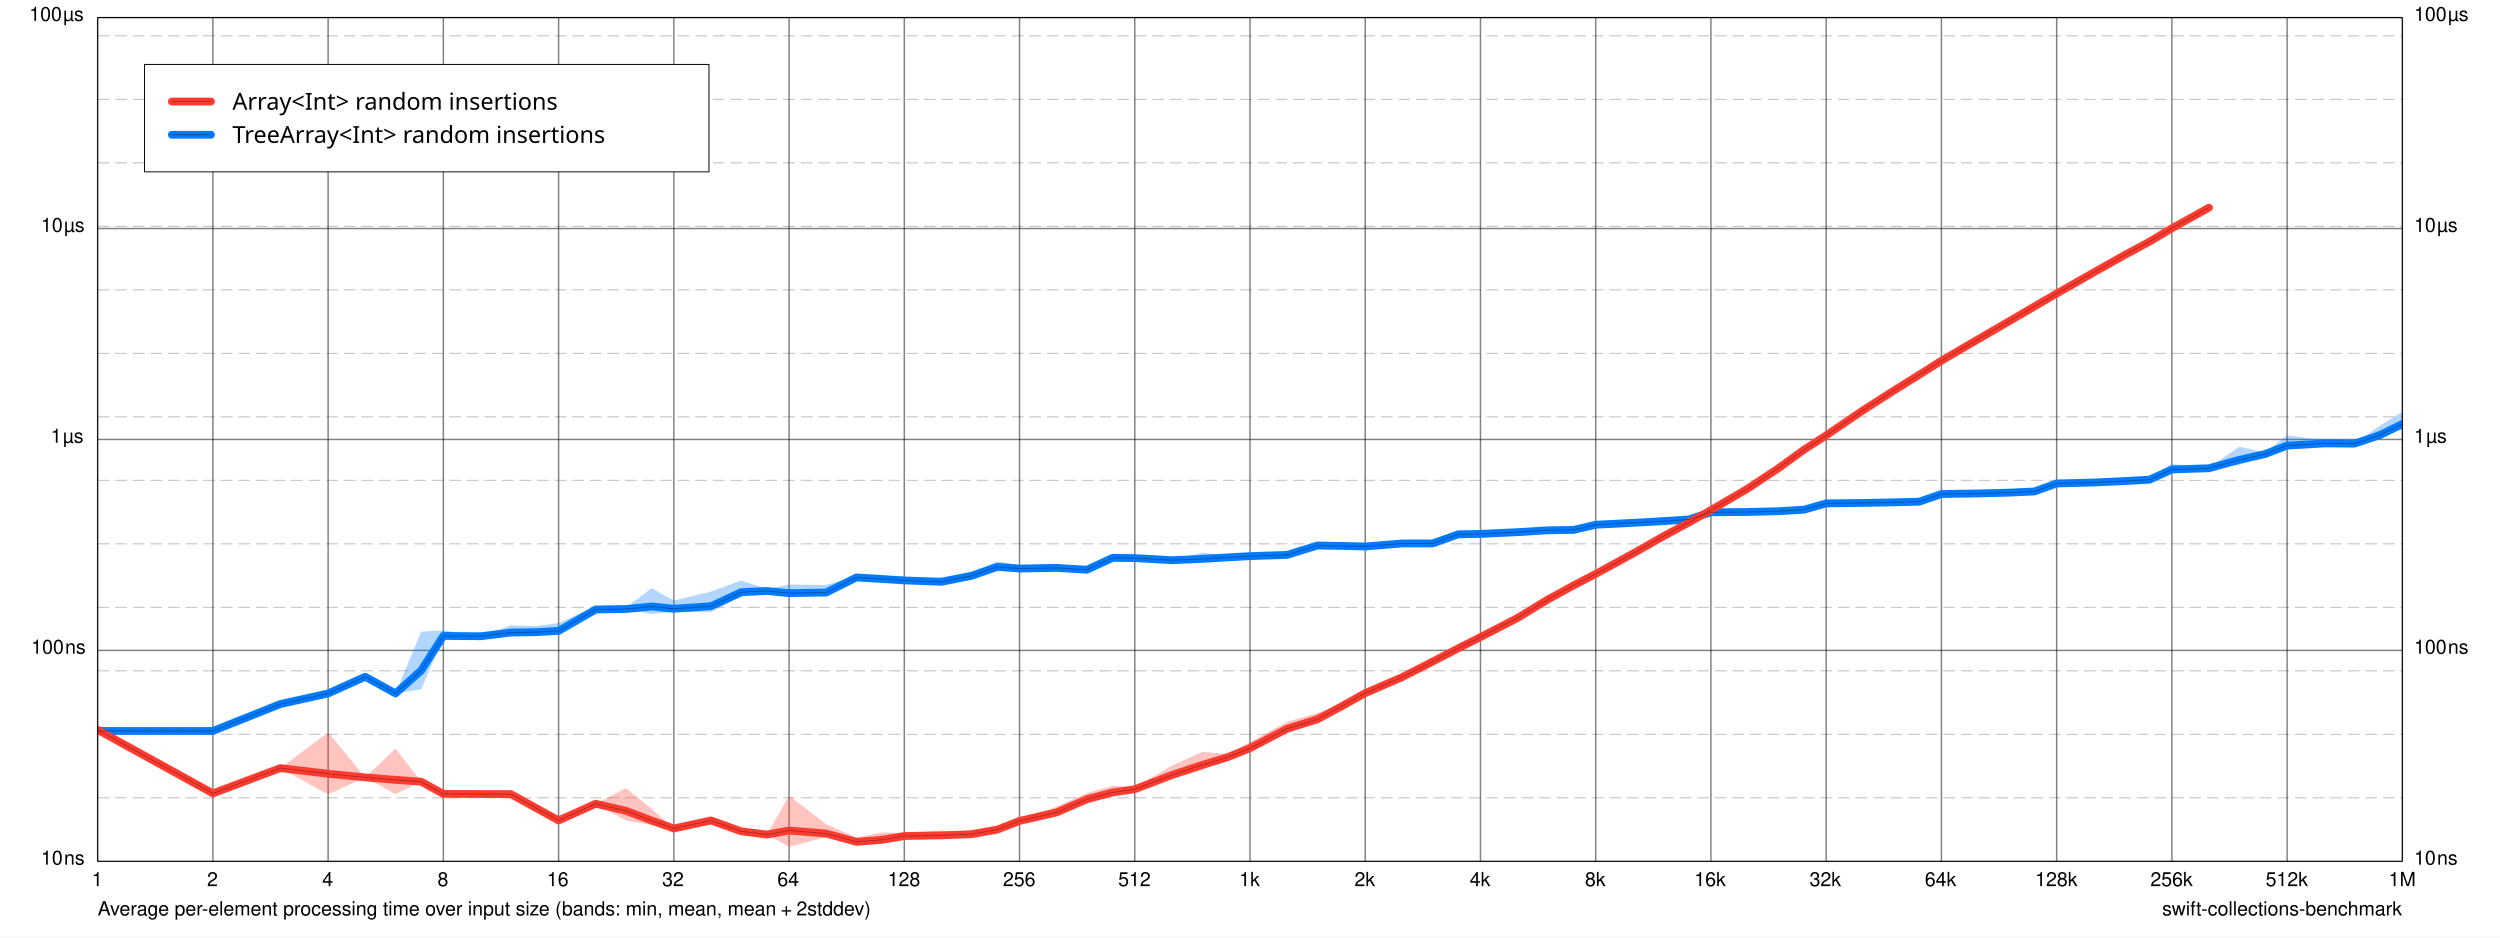
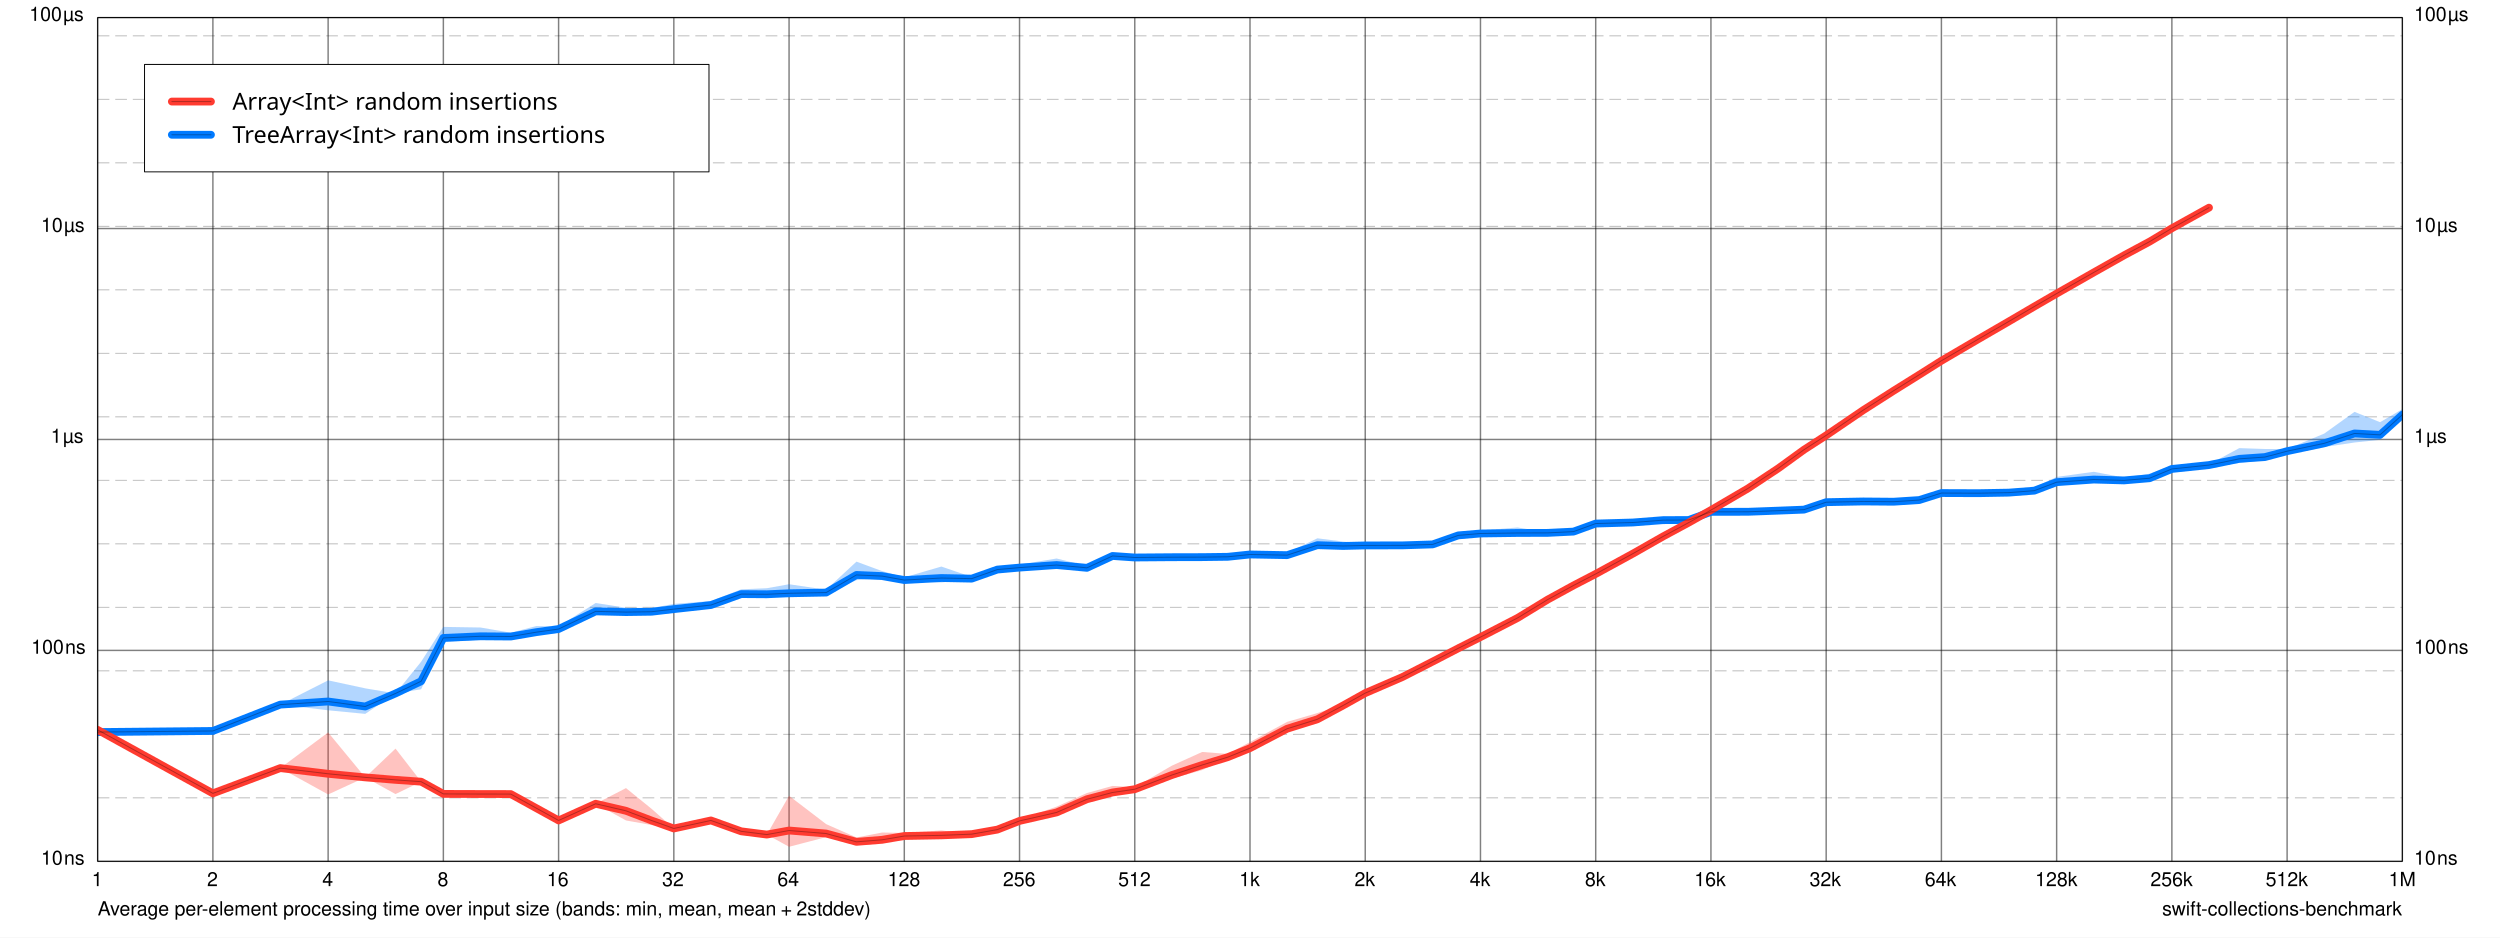
<svg xmlns="http://www.w3.org/2000/svg" xmlns:xlink="http://www.w3.org/1999/xlink" width="1280.0px" height="480.0px" viewBox="0.0 0.0 1280.0 480.0" version="1.1">
  <path d="M 0 0 L 0 480 L 1280 480 L 1280 0 z" fill="#FFFFFF" fill-opacity="1.0" stroke="none" />
  <text x="50" y="468.7" font-family="Helvetica" font-size="10" font-weight="normal" font-style="normal" fill="#000000" fill-opacity="1">Average per-element processing time over input size (bands: min, mean, mean + 2stddev)</text>
  <a xlink:href="https://github.com/apple/swift-collections-benchmark">
    <text x="1107" y="468.7" font-family="Helvetica" font-size="10" font-weight="normal" font-style="normal" fill="#000000" fill-opacity="1">swift-collections-benchmark</text>
  </a>
  <path d="M 50 9 L 50 441" fill="none" stroke-width="0.75" stroke="#000000" stroke-opacity="0.498" stroke-linecap="butt" stroke-linejoin="round" />
  <text x="47" y="453.7" font-family="Helvetica" font-size="10" font-weight="normal" font-style="normal" fill="#000000" fill-opacity="1">1</text>
  <path d="M 109 9 L 109 441" fill="none" stroke-width="0.75" stroke="#000000" stroke-opacity="0.498" stroke-linecap="butt" stroke-linejoin="round" />
  <text x="106" y="453.7" font-family="Helvetica" font-size="10" font-weight="normal" font-style="normal" fill="#000000" fill-opacity="1">2</text>
  <path d="M 168 9 L 168 441" fill="none" stroke-width="0.75" stroke="#000000" stroke-opacity="0.498" stroke-linecap="butt" stroke-linejoin="round" />
  <text x="165" y="453.7" font-family="Helvetica" font-size="10" font-weight="normal" font-style="normal" fill="#000000" fill-opacity="1">4</text>
  <path d="M 227 9 L 227 441" fill="none" stroke-width="0.75" stroke="#000000" stroke-opacity="0.498" stroke-linecap="butt" stroke-linejoin="round" />
  <text x="224" y="453.7" font-family="Helvetica" font-size="10" font-weight="normal" font-style="normal" fill="#000000" fill-opacity="1">8</text>
  <path d="M 286 9 L 286 441" fill="none" stroke-width="0.75" stroke="#000000" stroke-opacity="0.498" stroke-linecap="butt" stroke-linejoin="round" />
  <text x="280" y="453.7" font-family="Helvetica" font-size="10" font-weight="normal" font-style="normal" fill="#000000" fill-opacity="1">16</text>
  <path d="M 345 9 L 345 441" fill="none" stroke-width="0.75" stroke="#000000" stroke-opacity="0.498" stroke-linecap="butt" stroke-linejoin="round" />
  <text x="339" y="453.7" font-family="Helvetica" font-size="10" font-weight="normal" font-style="normal" fill="#000000" fill-opacity="1">32</text>
  <path d="M 404 9 L 404 441" fill="none" stroke-width="0.75" stroke="#000000" stroke-opacity="0.498" stroke-linecap="butt" stroke-linejoin="round" />
  <text x="398" y="453.7" font-family="Helvetica" font-size="10" font-weight="normal" font-style="normal" fill="#000000" fill-opacity="1">64</text>
  <path d="M 463 9 L 463 441" fill="none" stroke-width="0.75" stroke="#000000" stroke-opacity="0.498" stroke-linecap="butt" stroke-linejoin="round" />
  <text x="454.5" y="453.7" font-family="Helvetica" font-size="10" font-weight="normal" font-style="normal" fill="#000000" fill-opacity="1">128</text>
  <path d="M 522 9 L 522 441" fill="none" stroke-width="0.75" stroke="#000000" stroke-opacity="0.498" stroke-linecap="butt" stroke-linejoin="round" />
  <text x="513.5" y="453.7" font-family="Helvetica" font-size="10" font-weight="normal" font-style="normal" fill="#000000" fill-opacity="1">256</text>
  <path d="M 581 9 L 581 441" fill="none" stroke-width="0.75" stroke="#000000" stroke-opacity="0.498" stroke-linecap="butt" stroke-linejoin="round" />
  <text x="572.5" y="453.7" font-family="Helvetica" font-size="10" font-weight="normal" font-style="normal" fill="#000000" fill-opacity="1">512</text>
  <path d="M 640 9 L 640 441" fill="none" stroke-width="0.75" stroke="#000000" stroke-opacity="0.498" stroke-linecap="butt" stroke-linejoin="round" />
  <text x="634.5" y="453.7" font-family="Helvetica" font-size="10" font-weight="normal" font-style="normal" fill="#000000" fill-opacity="1">1k</text>
  <path d="M 699 9 L 699 441" fill="none" stroke-width="0.75" stroke="#000000" stroke-opacity="0.498" stroke-linecap="butt" stroke-linejoin="round" />
  <text x="693.5" y="453.7" font-family="Helvetica" font-size="10" font-weight="normal" font-style="normal" fill="#000000" fill-opacity="1">2k</text>
  <path d="M 758 9 L 758 441" fill="none" stroke-width="0.75" stroke="#000000" stroke-opacity="0.498" stroke-linecap="butt" stroke-linejoin="round" />
  <text x="752.5" y="453.7" font-family="Helvetica" font-size="10" font-weight="normal" font-style="normal" fill="#000000" fill-opacity="1">4k</text>
  <path d="M 817 9 L 817 441" fill="none" stroke-width="0.75" stroke="#000000" stroke-opacity="0.498" stroke-linecap="butt" stroke-linejoin="round" />
  <text x="811.5" y="453.7" font-family="Helvetica" font-size="10" font-weight="normal" font-style="normal" fill="#000000" fill-opacity="1">8k</text>
  <path d="M 876 9 L 876 441" fill="none" stroke-width="0.75" stroke="#000000" stroke-opacity="0.498" stroke-linecap="butt" stroke-linejoin="round" />
  <text x="867.5" y="453.7" font-family="Helvetica" font-size="10" font-weight="normal" font-style="normal" fill="#000000" fill-opacity="1">16k</text>
  <path d="M 935 9 L 935 441" fill="none" stroke-width="0.75" stroke="#000000" stroke-opacity="0.498" stroke-linecap="butt" stroke-linejoin="round" />
  <text x="926.5" y="453.7" font-family="Helvetica" font-size="10" font-weight="normal" font-style="normal" fill="#000000" fill-opacity="1">32k</text>
  <path d="M 994 9 L 994 441" fill="none" stroke-width="0.75" stroke="#000000" stroke-opacity="0.498" stroke-linecap="butt" stroke-linejoin="round" />
  <text x="985.5" y="453.7" font-family="Helvetica" font-size="10" font-weight="normal" font-style="normal" fill="#000000" fill-opacity="1">64k</text>
  <path d="M 1053 9 L 1053 441" fill="none" stroke-width="0.75" stroke="#000000" stroke-opacity="0.498" stroke-linecap="butt" stroke-linejoin="round" />
  <text x="1042" y="453.7" font-family="Helvetica" font-size="10" font-weight="normal" font-style="normal" fill="#000000" fill-opacity="1">128k</text>
  <path d="M 1112 9 L 1112 441" fill="none" stroke-width="0.75" stroke="#000000" stroke-opacity="0.498" stroke-linecap="butt" stroke-linejoin="round" />
  <text x="1101" y="453.7" font-family="Helvetica" font-size="10" font-weight="normal" font-style="normal" fill="#000000" fill-opacity="1">256k</text>
  <path d="M 1171 9 L 1171 441" fill="none" stroke-width="0.75" stroke="#000000" stroke-opacity="0.498" stroke-linecap="butt" stroke-linejoin="round" />
  <text x="1160" y="453.7" font-family="Helvetica" font-size="10" font-weight="normal" font-style="normal" fill="#000000" fill-opacity="1">512k</text>
  <path d="M 1230 9 L 1230 441" fill="none" stroke-width="0.75" stroke="#000000" stroke-opacity="0.498" stroke-linecap="butt" stroke-linejoin="round" />
  <text x="1223" y="453.7" font-family="Helvetica" font-size="10" font-weight="normal" font-style="normal" fill="#000000" fill-opacity="1">1M</text>
  <path d="M 50 441 L 1230 441" fill="none" stroke-width="0.75" stroke="#000000" stroke-opacity="0.498" stroke-linecap="butt" stroke-linejoin="round" />
  <text x="21" y="442.7" font-family="Helvetica" font-size="10" font-weight="normal" font-style="normal" fill="#000000" fill-opacity="1">10 ns</text>
  <text x="1236" y="442.7" font-family="Helvetica" font-size="10" font-weight="normal" font-style="normal" fill="#000000" fill-opacity="1">10 ns</text>
  <path d="M 50 333 L 1230 333" fill="none" stroke-width="0.75" stroke="#000000" stroke-opacity="0.498" stroke-linecap="butt" stroke-linejoin="round" />
  <text x="16" y="334.7" font-family="Helvetica" font-size="10" font-weight="normal" font-style="normal" fill="#000000" fill-opacity="1">100 ns</text>
  <text x="1236" y="334.7" font-family="Helvetica" font-size="10" font-weight="normal" font-style="normal" fill="#000000" fill-opacity="1">100 ns</text>
  <path d="M 50 225 L 1230 225" fill="none" stroke-width="0.75" stroke="#000000" stroke-opacity="0.498" stroke-linecap="butt" stroke-linejoin="round" />
  <text x="26" y="226.7" font-family="Helvetica" font-size="10" font-weight="normal" font-style="normal" fill="#000000" fill-opacity="1">1 µs</text>
  <text x="1236" y="226.7" font-family="Helvetica" font-size="10" font-weight="normal" font-style="normal" fill="#000000" fill-opacity="1">1 µs</text>
  <path d="M 50 117 L 1230 117" fill="none" stroke-width="0.75" stroke="#000000" stroke-opacity="0.498" stroke-linecap="butt" stroke-linejoin="round" />
  <text x="21" y="118.7" font-family="Helvetica" font-size="10" font-weight="normal" font-style="normal" fill="#000000" fill-opacity="1">10 µs</text>
  <text x="1236" y="118.7" font-family="Helvetica" font-size="10" font-weight="normal" font-style="normal" fill="#000000" fill-opacity="1">10 µs</text>
  <path d="M 50 9 L 1230 9" fill="none" stroke-width="0.75" stroke="#000000" stroke-opacity="0.498" stroke-linecap="butt" stroke-linejoin="round" />
  <text x="15" y="10.7" font-family="Helvetica" font-size="10" font-weight="normal" font-style="normal" fill="#000000" fill-opacity="1">100 µs</text>
  <text x="1236" y="10.7" font-family="Helvetica" font-size="10" font-weight="normal" font-style="normal" fill="#000000" fill-opacity="1">100 µs</text>
  <path d="M 50 408.49 L 1230 408.49" fill="none" stroke-width="0.5" stroke="#000000" stroke-opacity="0.259" stroke-linecap="butt" stroke-linejoin="round" stroke-dasharray="6 3" stroke-dashoffset="0" />
  <path d="M 50 375.98 L 1230 375.98" fill="none" stroke-width="0.5" stroke="#000000" stroke-opacity="0.259" stroke-linecap="butt" stroke-linejoin="round" stroke-dasharray="6 3" stroke-dashoffset="0" />
  <path d="M 50 343.47 L 1230 343.47" fill="none" stroke-width="0.5" stroke="#000000" stroke-opacity="0.259" stroke-linecap="butt" stroke-linejoin="round" stroke-dasharray="6 3" stroke-dashoffset="0" />
  <path d="M 50 310.96 L 1230 310.96" fill="none" stroke-width="0.5" stroke="#000000" stroke-opacity="0.259" stroke-linecap="butt" stroke-linejoin="round" stroke-dasharray="6 3" stroke-dashoffset="0" />
  <path d="M 50 278.44 L 1230 278.44" fill="none" stroke-width="0.5" stroke="#000000" stroke-opacity="0.259" stroke-linecap="butt" stroke-linejoin="round" stroke-dasharray="6 3" stroke-dashoffset="0" />
  <path d="M 50 245.93 L 1230 245.93" fill="none" stroke-width="0.5" stroke="#000000" stroke-opacity="0.259" stroke-linecap="butt" stroke-linejoin="round" stroke-dasharray="6 3" stroke-dashoffset="0" />
  <path d="M 50 213.42 L 1230 213.42" fill="none" stroke-width="0.5" stroke="#000000" stroke-opacity="0.259" stroke-linecap="butt" stroke-linejoin="round" stroke-dasharray="6 3" stroke-dashoffset="0" />
  <path d="M 50 180.91 L 1230 180.91" fill="none" stroke-width="0.5" stroke="#000000" stroke-opacity="0.259" stroke-linecap="butt" stroke-linejoin="round" stroke-dasharray="6 3" stroke-dashoffset="0" />
  <path d="M 50 148.4 L 1230 148.4" fill="none" stroke-width="0.5" stroke="#000000" stroke-opacity="0.259" stroke-linecap="butt" stroke-linejoin="round" stroke-dasharray="6 3" stroke-dashoffset="0" />
  <path d="M 50 115.89 L 1230 115.89" fill="none" stroke-width="0.5" stroke="#000000" stroke-opacity="0.259" stroke-linecap="butt" stroke-linejoin="round" stroke-dasharray="6 3" stroke-dashoffset="0" />
  <path d="M 50 83.376 L 1230 83.376" fill="none" stroke-width="0.5" stroke="#000000" stroke-opacity="0.259" stroke-linecap="butt" stroke-linejoin="round" stroke-dasharray="6 3" stroke-dashoffset="0" />
  <path d="M 50 50.865 L 1230 50.865" fill="none" stroke-width="0.5" stroke="#000000" stroke-opacity="0.259" stroke-linecap="butt" stroke-linejoin="round" stroke-dasharray="6 3" stroke-dashoffset="0" />
  <path d="M 50 18.354 L 1230 18.354" fill="none" stroke-width="0.5" stroke="#000000" stroke-opacity="0.259" stroke-linecap="butt" stroke-linejoin="round" stroke-dasharray="6 3" stroke-dashoffset="0" />
  <path d="M 74 33 L 74 88 L 363 88 L 363 33 z" fill="#FFFFFF" fill-opacity="1.0" stroke="none" />
  <clipPath id="clip-0">
    <path d="M 50 9 L 50 441 L 1230 441 L 1230 9 z" />
  </clipPath>
  <g clip-path="url(#clip-0)">
-     <path d="M 50 372.68L 109 374.25L 143.51 360.48L 168 355.04L 186.99 346.49L 202.51 355.04L 215.63 323.45L 227 322.7L 245.99 325.76L 261.51 320.19L 274.63 320.54L 286 319L 304.99 310.32L 320.51 311.1L 333.63 301.14L 345 307.47L 363.99 302.91L 379.51 297.19L 392.63 301.57L 404 299.27L 422.99 299.51L 438.51 294.87L 451.63 294.67L 463 296.27L 481.99 295.64L 497.51 292.86L 510.63 287.44L 522 289.45L 540.99 288.84L 556.51 291.56L 569.63 285.37L 581 284.63L 599.99 286.74L 615.51 282.96L 628.63 284.41L 640 284.67L 658.99 282.76L 674.51 278.84L 687.63 278.81L 699 278.87L 717.99 278.07L 733.51 277.31L 746.63 273.39L 758 273.06L 776.99 270.61L 792.51 269.75L 805.63 271.06L 817 268.05L 835.99 266.93L 851.51 264.66L 864.63 264.77L 876 261.07L 894.99 261.81L 910.51 261.35L 923.63 260.75L 935 257.44L 953.99 256.05L 969.51 256.97L 982.63 256.01L 994 252.92L 1013 252.22L 1028.5 252.24L 1041.6 250.81L 1053 247.13L 1072 247.01L 1087.5 245.51L 1100.6 244.5L 1112 237.59L 1131 239.36L 1146.5 228.72L 1159.6 231.58L 1171 222.87L 1190 225.48L 1205.5 227.07L 1218.6 217.9L 1230 210.79L 1230 219.57L 1218.6 224.55L 1205.5 227.16L 1190 227.58L 1171 230.18L 1159.6 232.83L 1146.5 238.07L 1131 239.88L 1112 241.4L 1100.6 245.97L 1087.5 246.59L 1072 247.05L 1053 247.69L 1041.6 251.92L 1028.5 252.25L 1013 252.79L 994 252.95L 982.63 257.17L 969.51 257.3L 953.99 258.03L 935 257.83L 923.63 261.04L 910.51 261.9L 894.99 262.25L 876 262.72L 864.63 266.42L 851.51 267.64L 835.99 267.96L 817 268.89L 805.63 271.41L 792.51 272.15L 776.99 273.14L 758 273.47L 746.63 273.63L 733.51 278.57L 717.99 278.29L 699 280.13L 687.63 279.8L 674.51 279.46L 658.99 284.6L 640 284.76L 628.63 285.73L 615.51 287.33L 599.99 286.85L 581 286.14L 569.63 285.71L 556.51 291.76L 540.99 291.46L 522 291.7L 510.63 291.26L 497.51 295.5L 481.99 298.69L 463 297.49L 451.63 297.09L 438.51 295.91L 422.99 304.84L 404 305.34L 392.63 302.96L 379.51 305.51L 363.99 313.33L 345 313.25L 333.63 314.36L 320.51 312.07L 304.99 312.7L 286 324.52L 274.63 324.81L 261.51 325.24L 245.99 325.76L 227 326.65L 215.63 352.9L 202.51 355.04L 186.99 346.49L 168 355.04L 143.51 360.48L 109 374.25L 50 374.82" fill="#007AFF" fill-opacity="0.302" stroke="none" />
+     <path d="M 50 374.82L 109 374.25L 143.51 360.76L 168 348.34L 186.99 352.43L 202.51 355.04L 215.63 338.78L 227 320.97L 245.99 321.28L 261.51 323.95L 274.63 320.54L 286 320.73L 304.99 308.73L 320.51 311.17L 333.63 311.3L 345 309.2L 363.99 307.71L 379.51 301.74L 392.63 301.16L 404 299.13L 422.99 301.94L 438.51 287.56L 451.63 292.39L 463 295.61L 481.99 290.07L 497.51 295.41L 510.63 290.11L 522 289.06L 540.99 285.95L 556.51 289.78L 569.63 284.17L 581 284.05L 599.99 283.96L 615.51 285.11L 628.63 284.56L 640 283.1L 658.99 283.06L 674.51 275.61L 687.63 277.27L 699 278.28L 717.99 279.09L 733.51 278.06L 746.63 272.79L 758 271.59L 776.99 270.07L 792.51 272.53L 805.63 271.25L 817 266.59L 835.99 267.01L 851.51 266.09L 864.63 266.12L 876 261.1L 894.99 260.83L 910.51 260.97L 923.63 260.37L 935 256.7L 953.99 255.76L 969.51 256.77L 982.63 255.54L 994 250.8L 1013 251.94L 1028.5 251.47L 1041.6 249.49L 1053 244.18L 1072 241.56L 1087.5 244.51L 1100.6 242.53L 1112 238.23L 1131 237.79L 1146.5 229.44L 1159.6 229.88L 1171 229.89L 1190 222L 1205.5 210.87L 1218.6 216.16L 1230 209.47L 1230 213.39L 1218.6 225.17L 1205.5 226.56L 1190 228.88L 1171 231.4L 1159.6 235.57L 1146.5 237.04L 1131 238.22L 1112 240.78L 1100.6 245.7L 1087.5 246.5L 1072 247.01L 1053 247.86L 1041.6 251.83L 1028.5 252.5L 1013 252.71L 994 253.04L 982.63 256.2L 969.51 256.92L 953.99 257.1L 935 257.27L 923.63 261.13L 910.51 261.63L 894.99 262.46L 876 262.42L 864.63 266.29L 851.51 266.38L 835.99 267.7L 817 268.59L 805.63 272.51L 792.51 272.94L 776.99 273.92L 758 273.72L 746.63 274.61L 733.51 278.97L 717.99 279.28L 699 279.61L 687.63 280.36L 674.51 280.44L 658.99 284.66L 640 284.17L 628.63 285.26L 615.51 285.3L 599.99 285.76L 581 285.95L 569.63 284.82L 556.51 291.07L 540.99 290.54L 522 291.17L 510.63 292.16L 497.51 296.57L 481.99 298.22L 463 297.49L 451.63 295.89L 438.51 297.04L 422.99 303.91L 404 305.51L 392.63 305.42L 379.51 305.06L 363.99 310.53L 345 312.85L 333.63 313.89L 320.51 314.2L 304.99 314.63L 286 322.53L 274.63 324.81L 261.51 326.61L 245.99 327.48L 227 328.8L 215.63 352.9L 202.51 355.04L 186.99 365.51L 168 363.67L 143.51 360.76L 109 374.25L 50 374.82" fill="#007AFF" fill-opacity="0.302" stroke="none" />
    <path d="M 50 373.69L 109 406.2L 143.51 393.27L 168 374.99L 186.99 398.02L 202.51 383.28L 215.63 400.22L 227 406.48L 245.99 406.22L 261.51 406.57L 274.63 413.8L 286 420.07L 304.99 411.52L 320.51 403.5L 333.63 414.14L 345 424.18L 363.99 420.07L 379.51 425.64L 392.63 427.3L 404 407.44L 422.99 421.95L 438.51 428.79L 451.63 426.25L 463 426.45L 481.99 425.18L 497.51 427.05L 510.63 423.03L 522 419.62L 540.99 413.01L 556.51 406.03L 569.63 402.38L 581 403.1L 599.99 392.02L 615.51 385.01L 628.63 386.01L 640 379.93L 658.99 369.6L 674.51 365.09L 687.63 360.63L 699 354.12L 717.99 345.65L 733.51 338.63L 746.63 329.78L 758 325.8L 776.99 315.33L 792.51 306.41L 805.63 299.48L 817 293.81L 835.99 282.37L 851.51 273.9L 864.63 267.2L 876 260.48L 894.99 249.64L 910.51 239.45L 923.63 229.77L 935 222.79L 953.99 209.87L 969.51 199.58L 982.63 191.35L 994 184.37L 1013 173.45L 1028.5 164.35L 1041.6 156.57L 1053 149.95L 1072 139.25L 1087.5 130.13L 1100.6 123.55L 1112 115.63L 1131 106.33L 1131 106.33L 1112 117.32L 1100.6 123.75L 1087.5 130.95L 1072 139.56L 1053 150.44L 1041.6 157.04L 1028.5 164.67L 1013 173.62L 994 184.82L 982.63 192.07L 969.51 200.25L 953.99 210.03L 935 222.95L 923.63 230.44L 910.51 239.89L 894.99 250.2L 876 261.41L 864.63 267.69L 851.51 274.92L 835.99 283.88L 817 293.87L 805.63 299.85L 792.51 307.11L 776.99 316.77L 758 326.33L 746.63 332.71L 733.51 338.76L 717.99 347.03L 699 355.14L 687.63 361.43L 674.51 369.44L 658.99 374.43L 640 384.2L 628.63 388.26L 615.51 394.29L 599.99 398.64L 581 404.43L 569.63 406.99L 556.51 410.39L 540.99 417.04L 522 420.56L 510.63 425.38L 497.51 427.09L 481.99 428.63L 463 428.61L 451.63 431.38L 438.51 431.84L 422.99 428.6L 404 433.56L 392.63 427.3L 379.51 425.64L 363.99 420.07L 345 424.18L 333.63 422.43L 320.51 420.07L 304.99 411.52L 286 420.07L 274.63 413.8L 261.51 406.57L 245.99 406.65L 227 406.48L 215.63 400.22L 202.51 406.57L 186.99 398.02L 168 406.76L 143.51 393.27L 109 406.2L 50 373.69" fill="#FF3B30" fill-opacity="0.302" stroke="none" />
-     <path d="M 50 374.25L 109 374.25L 143.51 360.48L 168 355.04L 186.99 346.49L 202.51 355.04L 215.63 343.26L 227 325.59L 245.99 325.76L 261.51 323.87L 274.63 323.66L 286 323.02L 304.99 312.07L 320.51 311.81L 333.63 310.53L 345 311.68L 363.99 310.38L 379.51 303.19L 392.63 302.59L 404 303.68L 422.99 303.38L 438.51 295.64L 451.63 296.45L 463 297.17L 481.99 297.88L 497.51 294.8L 510.63 290.23L 522 291.1L 540.99 290.76L 556.51 291.71L 569.63 285.62L 581 285.74L 599.99 286.82L 615.51 286.15L 628.63 285.38L 640 284.74L 658.99 284.11L 674.51 279.3L 687.63 279.54L 699 279.8L 717.99 278.23L 733.51 278.23L 746.63 273.57L 758 273.36L 776.99 272.47L 792.51 271.51L 805.63 271.32L 817 268.67L 835.99 267.69L 851.51 266.84L 864.63 265.98L 876 262.28L 894.99 262.14L 910.51 261.75L 923.63 260.96L 935 257.73L 953.99 257.5L 969.51 257.21L 982.63 256.86L 994 252.94L 1013 252.64L 1028.5 252.24L 1041.6 251.63L 1053 247.54L 1072 247.04L 1087.5 246.31L 1100.6 245.58L 1112 240.37L 1131 239.74L 1146.5 235.44L 1159.6 232.5L 1171 228.16L 1190 227.02L 1205.5 227.14L 1218.6 222.72L 1230 217.11" fill="none" stroke-width="4" stroke="#007AFF" stroke-opacity="1" stroke-linecap="round" stroke-linejoin="round" />
+     <path d="M 50 374.82L 109 374.25L 143.51 360.76L 168 359.16L 186.99 361.73L 202.51 355.04L 215.63 348.78L 227 326.62L 245.99 325.78L 261.51 325.9L 274.63 323.66L 286 322.06L 304.99 313.02L 320.51 313.39L 333.63 313.2L 345 311.87L 363.99 309.78L 379.51 304.17L 392.63 304.27L 404 303.76L 422.99 303.39L 438.51 294.37L 451.63 294.95L 463 296.99L 481.99 295.95L 497.51 296.26L 510.63 291.62L 522 290.61L 540.99 289.3L 556.51 290.73L 569.63 284.65L 581 285.44L 599.99 285.29L 615.51 285.25L 628.63 285.08L 640 283.89L 658.99 284.24L 674.51 279.13L 687.63 279.54L 699 279.26L 717.99 279.23L 733.51 278.73L 746.63 274.12L 758 273.15L 776.99 272.88L 792.51 272.83L 805.63 272.18L 817 268.06L 835.99 267.52L 851.51 266.31L 864.63 266.24L 876 262.07L 894.99 262.03L 910.51 261.45L 923.63 260.93L 935 257.12L 953.99 256.75L 969.51 256.88L 982.63 256.03L 994 252.44L 1013 252.51L 1028.5 252.23L 1041.6 251.21L 1053 246.87L 1072 245.53L 1087.5 245.97L 1100.6 244.85L 1112 240.1L 1131 238.11L 1146.5 234.93L 1159.6 234.02L 1171 231L 1190 226.98L 1205.5 221.93L 1218.6 222.64L 1230 212.34" fill="none" stroke-width="4" stroke="#007AFF" stroke-opacity="1" stroke-linecap="round" stroke-linejoin="round" />
    <path d="M 50 373.69L 109 406.2L 143.51 393.27L 168 396.18L 186.99 398.02L 202.51 399.29L 215.63 400.22L 227 406.48L 245.99 406.54L 261.51 406.57L 274.63 413.8L 286 420.07L 304.99 411.52L 320.51 415.14L 333.63 420.12L 345 424.18L 363.99 420.07L 379.51 425.64L 392.63 427.3L 404 425.22L 422.99 426.77L 438.51 431.02L 451.63 429.98L 463 428.04L 481.99 427.7L 497.51 427.08L 510.63 424.76L 522 420.31L 540.99 415.96L 556.51 409.21L 569.63 405.74L 581 404.08L 599.99 396.82L 615.51 391.68L 628.63 387.66L 640 383.05L 658.99 373.12L 674.51 368.27L 687.63 361.22L 699 354.87L 717.99 346.66L 733.51 338.73L 746.63 331.93L 758 326.19L 776.99 316.39L 792.51 306.93L 805.63 299.75L 817 293.85L 835.99 283.48L 851.51 274.65L 864.63 267.56L 876 261.17L 894.99 250.06L 910.51 239.77L 923.63 230.26L 935 222.91L 953.99 209.99L 969.51 200.07L 982.63 191.88L 994 184.7L 1013 173.58L 1028.5 164.59L 1041.6 156.92L 1053 150.31L 1072 139.48L 1087.5 130.74L 1100.6 123.7L 1112 116.88L 1131 106.33" fill="none" stroke-width="4" stroke="#FF3B30" stroke-opacity="1" stroke-linecap="round" stroke-linejoin="round" />
-     <path d="M 50 374.25L 109 374.25L 143.51 360.48L 168 355.04L 186.99 346.49L 202.51 355.04L 215.63 343.26L 227 325.59L 245.99 325.76L 261.51 323.87L 274.63 323.66L 286 323.02L 304.99 312.07L 320.51 311.81L 333.63 310.53L 345 311.68L 363.99 310.38L 379.51 303.19L 392.63 302.59L 404 303.68L 422.99 303.38L 438.51 295.64L 451.63 296.45L 463 297.17L 481.99 297.88L 497.51 294.8L 510.63 290.23L 522 291.1L 540.99 290.76L 556.51 291.71L 569.63 285.62L 581 285.74L 599.99 286.82L 615.51 286.15L 628.63 285.38L 640 284.74L 658.99 284.11L 674.51 279.3L 687.63 279.54L 699 279.8L 717.99 278.23L 733.51 278.23L 746.63 273.57L 758 273.36L 776.99 272.47L 792.51 271.51L 805.63 271.32L 817 268.67L 835.99 267.69L 851.51 266.84L 864.63 265.98L 876 262.28L 894.99 262.14L 910.51 261.75L 923.63 260.96L 935 257.73L 953.99 257.5L 969.51 257.21L 982.63 256.86L 994 252.94L 1013 252.64L 1028.5 252.24L 1041.6 251.63L 1053 247.54L 1072 247.04L 1087.5 246.31L 1100.6 245.58L 1112 240.37L 1131 239.74L 1146.5 235.44L 1159.6 232.5L 1171 228.16L 1190 227.02L 1205.5 227.14L 1218.6 222.72L 1230 217.11" fill="none" stroke-width="0.5" stroke="#000000" stroke-opacity="0.302" stroke-linecap="round" stroke-linejoin="round" />
+     <path d="M 50 374.82L 109 374.25L 143.51 360.76L 168 359.16L 186.99 361.73L 202.51 355.04L 215.63 348.78L 227 326.62L 245.99 325.78L 261.51 325.9L 274.63 323.66L 286 322.06L 304.99 313.02L 320.51 313.39L 333.63 313.2L 345 311.87L 363.99 309.78L 379.51 304.17L 392.63 304.27L 404 303.76L 422.99 303.39L 438.51 294.37L 451.63 294.95L 463 296.99L 481.99 295.95L 497.51 296.26L 510.63 291.62L 522 290.61L 540.99 289.3L 556.51 290.73L 569.63 284.65L 581 285.44L 599.99 285.29L 615.51 285.25L 628.63 285.08L 640 283.89L 658.99 284.24L 674.51 279.13L 687.63 279.54L 699 279.26L 717.99 279.23L 733.51 278.73L 746.63 274.12L 758 273.15L 776.99 272.88L 792.51 272.83L 805.63 272.18L 817 268.06L 835.99 267.52L 851.51 266.31L 864.63 266.24L 876 262.07L 894.99 262.03L 910.51 261.45L 923.63 260.93L 935 257.12L 953.99 256.75L 969.51 256.88L 982.63 256.03L 994 252.44L 1013 252.51L 1028.5 252.23L 1041.6 251.21L 1053 246.87L 1072 245.53L 1087.5 245.97L 1100.6 244.85L 1112 240.1L 1131 238.11L 1146.5 234.93L 1159.6 234.02L 1171 231L 1190 226.98L 1205.5 221.93L 1218.6 222.64L 1230 212.34" fill="none" stroke-width="0.5" stroke="#000000" stroke-opacity="0.302" stroke-linecap="round" stroke-linejoin="round" />
    <path d="M 50 373.69L 109 406.2L 143.51 393.27L 168 396.18L 186.99 398.02L 202.51 399.29L 215.63 400.22L 227 406.48L 245.99 406.54L 261.51 406.57L 274.63 413.8L 286 420.07L 304.99 411.52L 320.51 415.14L 333.63 420.12L 345 424.18L 363.99 420.07L 379.51 425.64L 392.63 427.3L 404 425.22L 422.99 426.77L 438.51 431.02L 451.63 429.98L 463 428.04L 481.99 427.7L 497.51 427.08L 510.63 424.76L 522 420.31L 540.99 415.96L 556.51 409.21L 569.63 405.74L 581 404.08L 599.99 396.82L 615.51 391.68L 628.63 387.66L 640 383.05L 658.99 373.12L 674.51 368.27L 687.63 361.22L 699 354.87L 717.99 346.66L 733.51 338.73L 746.63 331.93L 758 326.19L 776.99 316.39L 792.51 306.93L 805.63 299.75L 817 293.85L 835.99 283.48L 851.51 274.65L 864.63 267.56L 876 261.17L 894.99 250.06L 910.51 239.77L 923.63 230.26L 935 222.91L 953.99 209.99L 969.51 200.07L 982.63 191.88L 994 184.7L 1013 173.58L 1028.5 164.59L 1041.6 156.92L 1053 150.31L 1072 139.48L 1087.5 130.74L 1100.6 123.7L 1112 116.88L 1131 106.33" fill="none" stroke-width="0.5" stroke="#000000" stroke-opacity="0.302" stroke-linecap="round" stroke-linejoin="round" />
  </g>
  <path d="M 74 33 L 74 88 L 363 88 L 363 33 z" fill="#FFFFFF" fill-opacity="0.702" stroke-width="0.5" stroke="#000000" stroke-opacity="1" stroke-linecap="round" stroke-linejoin="round" />
  <path d="M 88 52 L 108 52" fill="none" stroke-width="4" stroke="#FF3B30" stroke-opacity="1" stroke-linecap="round" stroke-linejoin="round" />
  <path d="M 88 52 L 108 52" fill="none" stroke-width="0.5" stroke="#000000" stroke-opacity="0.302" stroke-linecap="round" stroke-linejoin="round" />
  <text x="119" y="56.17" font-family="Menlo" font-size="12" font-weight="normal" font-style="normal" fill="#000000" fill-opacity="1">Array&lt;Int&gt; random insertions</text>
  <path d="M 88 69 L 108 69" fill="none" stroke-width="4" stroke="#007AFF" stroke-opacity="1" stroke-linecap="round" stroke-linejoin="round" />
  <path d="M 88 69 L 108 69" fill="none" stroke-width="0.5" stroke="#000000" stroke-opacity="0.302" stroke-linecap="round" stroke-linejoin="round" />
  <text x="119" y="73.17" font-family="Menlo" font-size="12" font-weight="normal" font-style="normal" fill="#000000" fill-opacity="1">TreeArray&lt;Int&gt; random insertions</text>
  <path d="M 50 9 L 50 441 L 1230 441 L 1230 9 z" fill="none" stroke-width="0.5" stroke="#000000" stroke-opacity="1" stroke-linecap="round" stroke-linejoin="round" />
</svg>
